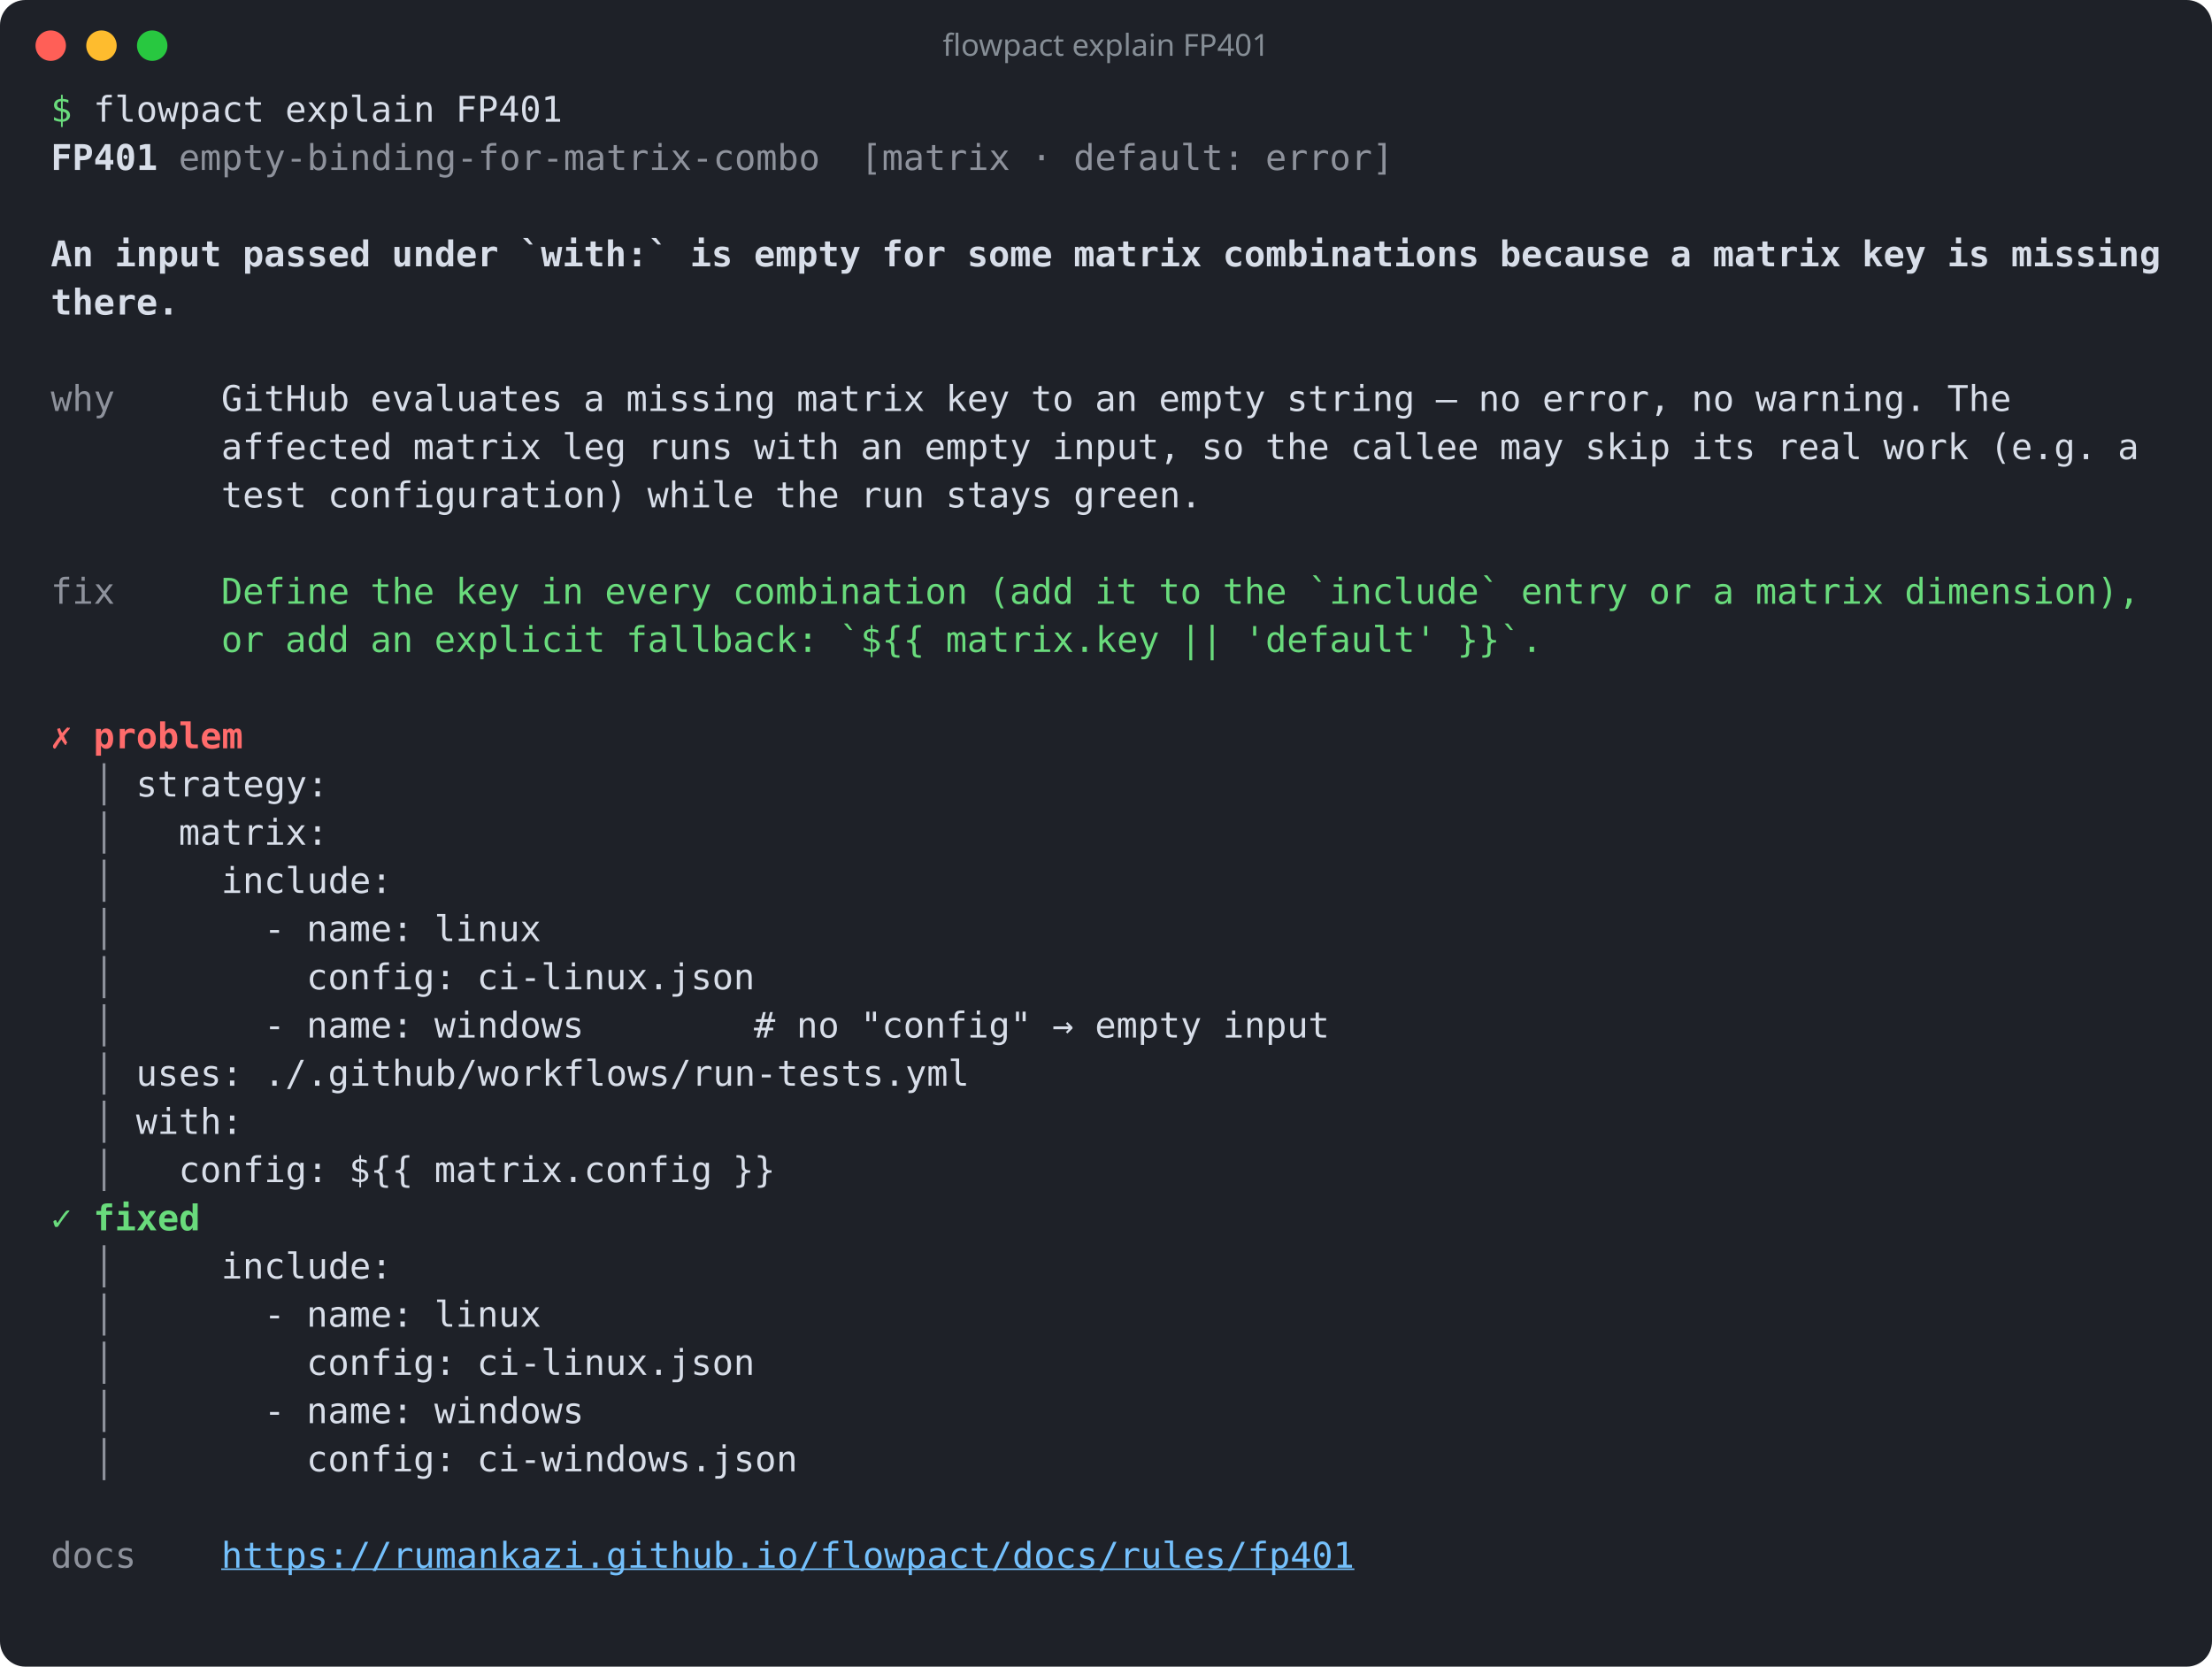
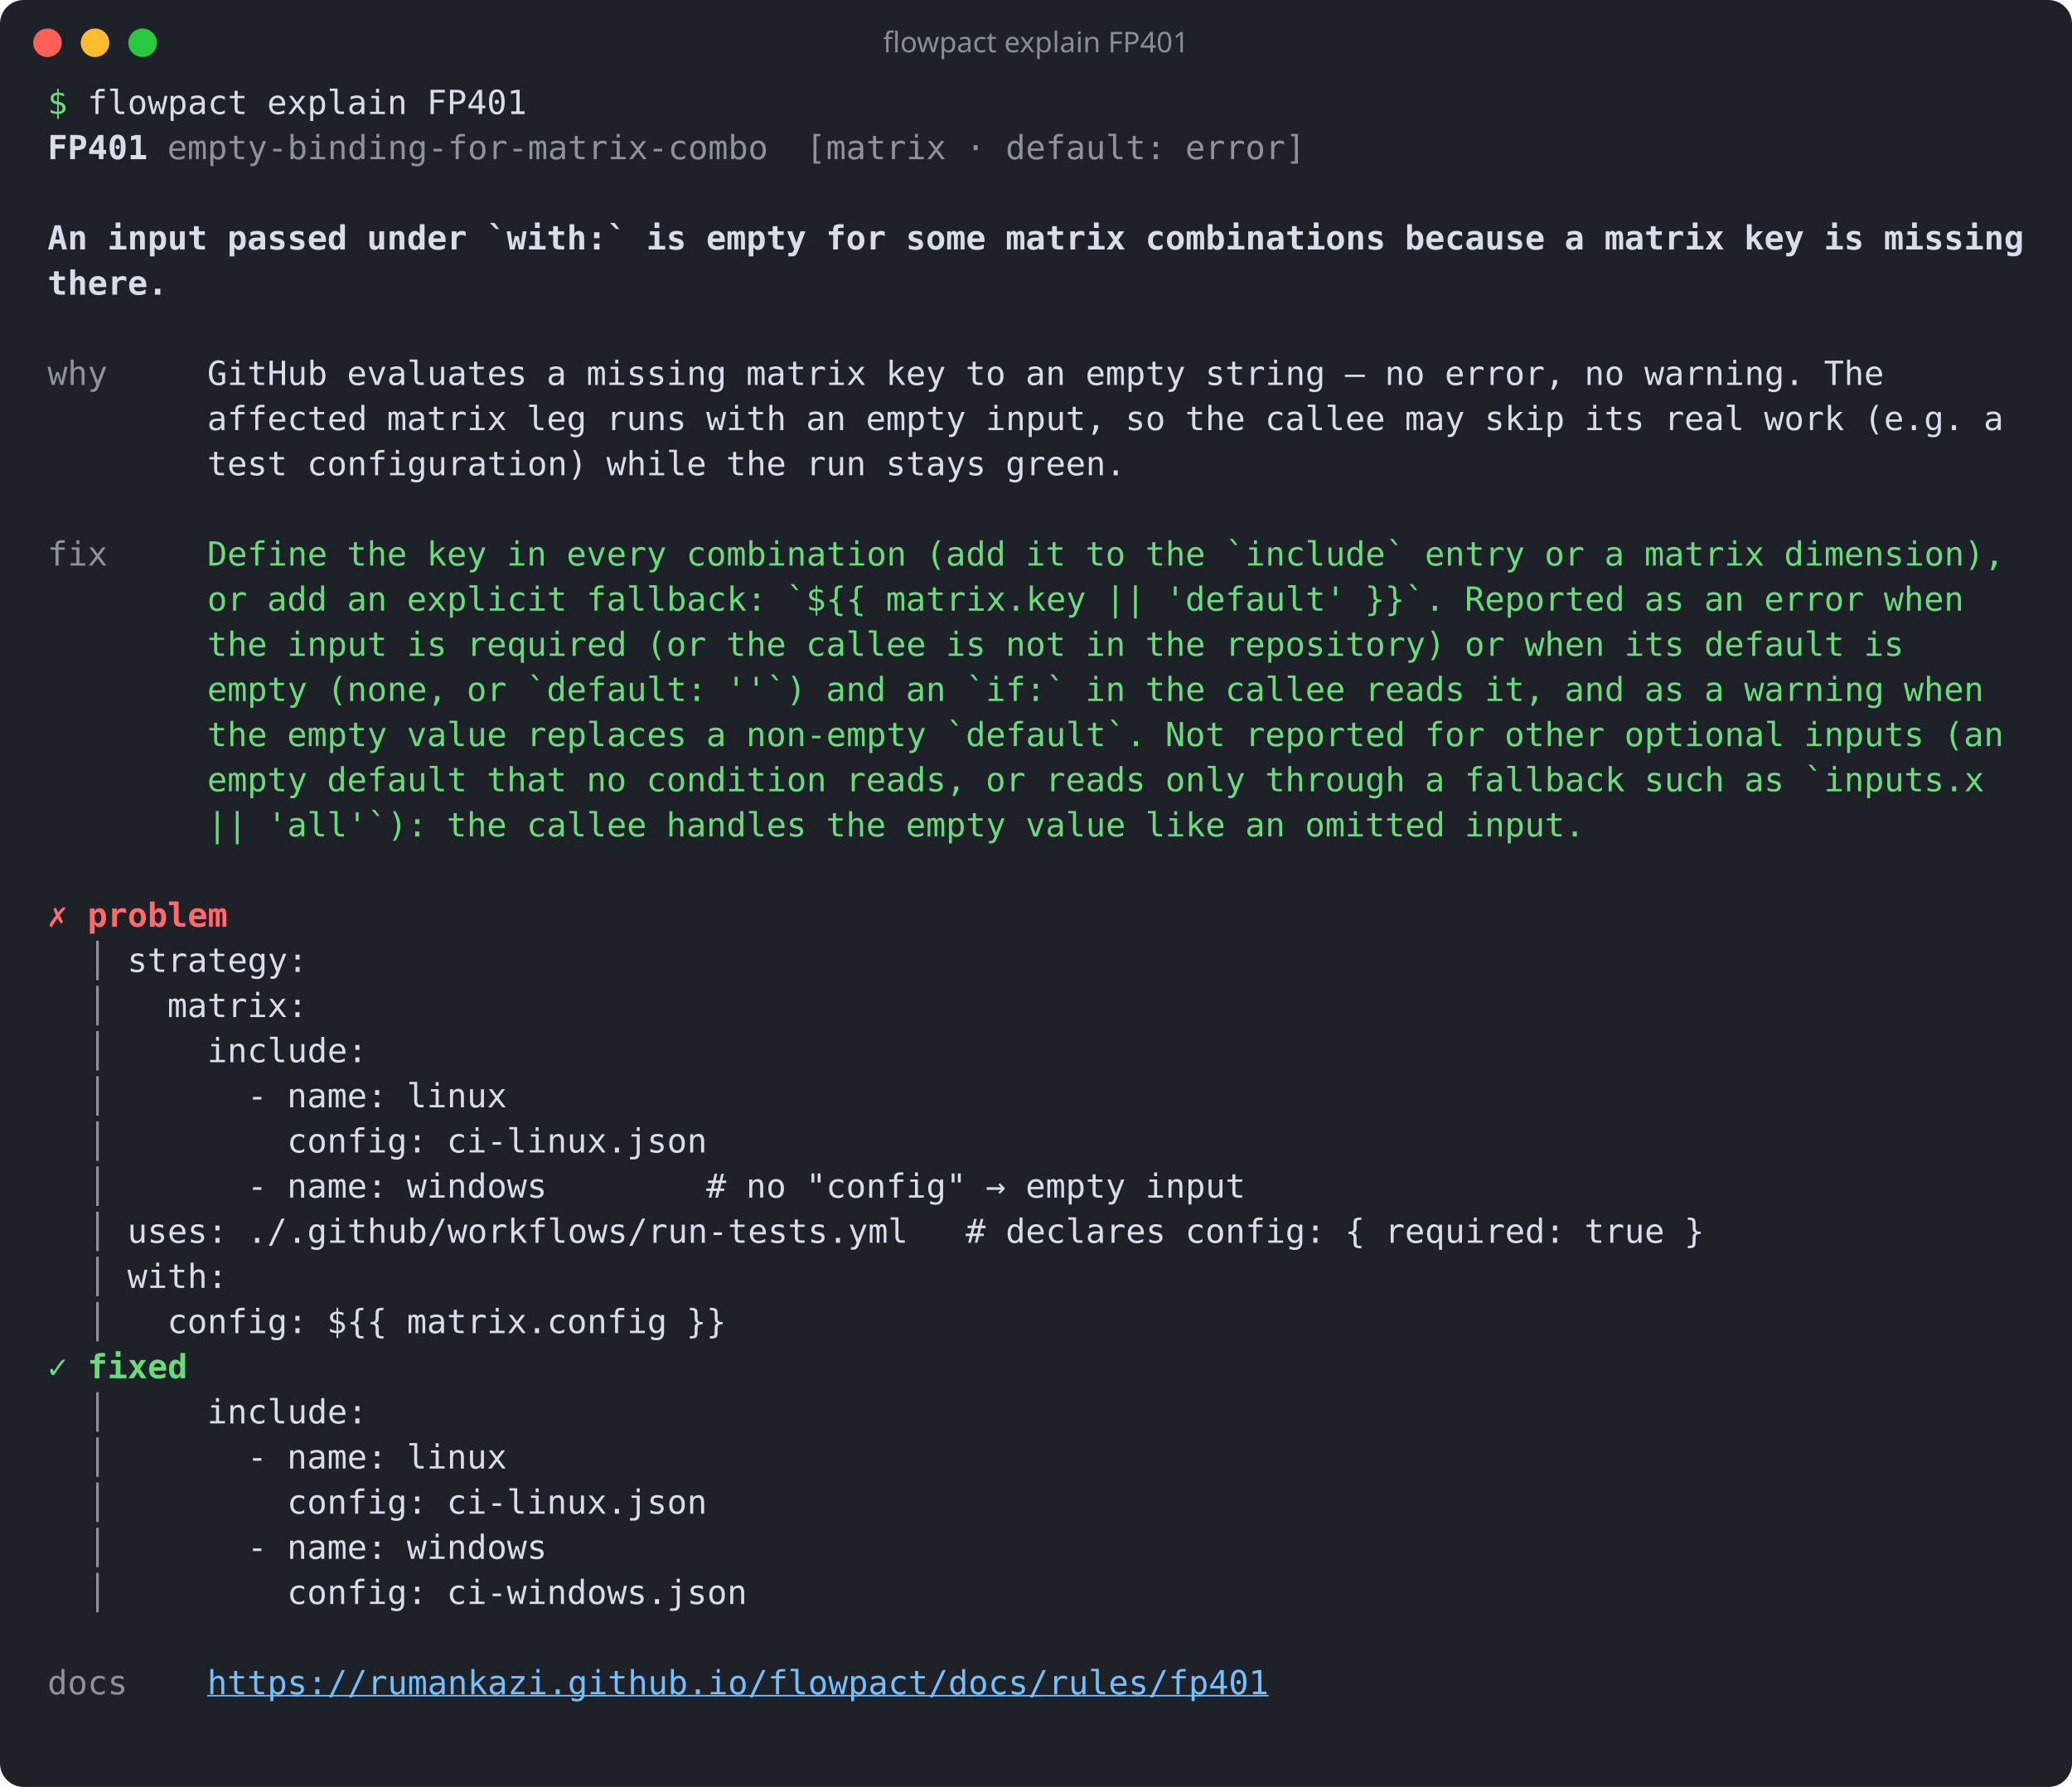
- <svg xmlns="http://www.w3.org/2000/svg" width="872" height="657" viewBox="0 0 872 657" role="img" aria-label="flowpact explain FP401">
+ <svg xmlns="http://www.w3.org/2000/svg" width="872" height="752" viewBox="0 0 872 752" role="img" aria-label="flowpact explain FP401">
  <rect width="100%" height="100%" rx="10" fill="#1e2128" />
  <circle cx="20" cy="18" r="6" fill="#ff5f57" />
  <circle cx="40" cy="18" r="6" fill="#febc2e" />
  <circle cx="60" cy="18" r="6" fill="#28c840" />
  <text x="436" y="22" fill="#868e96" font-family="ui-sans-serif,system-ui,sans-serif" font-size="12" text-anchor="middle">flowpact explain FP401</text>
  <g font-family="ui-monospace,SFMono-Regular,Menlo,Consolas,monospace" font-size="14" xml:space="preserve">
    <text y="48">
      <tspan x="20.0" textLength="8.4" lengthAdjust="spacingAndGlyphs" fill="#69db7c">$</tspan>
      <tspan x="36.8" textLength="67.2" lengthAdjust="spacingAndGlyphs" fill="#d8dee9">flowpact</tspan>
      <tspan x="112.4" textLength="58.8" lengthAdjust="spacingAndGlyphs" fill="#d8dee9">explain</tspan>
      <tspan x="179.6" textLength="42.0" lengthAdjust="spacingAndGlyphs" fill="#d8dee9">FP401</tspan>
    </text>
    <text y="67">
      <tspan x="20.0" textLength="42.0" lengthAdjust="spacingAndGlyphs" fill="#d8dee9" font-weight="700">FP401</tspan>
      <tspan x="70.4" textLength="252.0" lengthAdjust="spacingAndGlyphs" fill="#d8dee9" fill-opacity="0.6">empty-binding-for-matrix-combo</tspan>
      <tspan x="339.2" textLength="58.8" lengthAdjust="spacingAndGlyphs" fill="#d8dee9" fill-opacity="0.6">[matrix</tspan>
      <tspan x="406.4" textLength="8.4" lengthAdjust="spacingAndGlyphs" fill="#d8dee9" fill-opacity="0.6">·</tspan>
      <tspan x="423.2" textLength="67.2" lengthAdjust="spacingAndGlyphs" fill="#d8dee9" fill-opacity="0.6">default:</tspan>
      <tspan x="498.8" textLength="50.4" lengthAdjust="spacingAndGlyphs" fill="#d8dee9" fill-opacity="0.6">error]</tspan>
    </text>
    <text y="86" />
    <text y="105">
      <tspan x="20.0" textLength="16.8" lengthAdjust="spacingAndGlyphs" fill="#d8dee9" font-weight="700">An</tspan>
      <tspan x="45.2" textLength="42.0" lengthAdjust="spacingAndGlyphs" fill="#d8dee9" font-weight="700">input</tspan>
      <tspan x="95.6" textLength="50.4" lengthAdjust="spacingAndGlyphs" fill="#d8dee9" font-weight="700">passed</tspan>
      <tspan x="154.4" textLength="42.0" lengthAdjust="spacingAndGlyphs" fill="#d8dee9" font-weight="700">under</tspan>
      <tspan x="204.8" textLength="58.8" lengthAdjust="spacingAndGlyphs" fill="#d8dee9" font-weight="700">`with:`</tspan>
      <tspan x="272.0" textLength="16.8" lengthAdjust="spacingAndGlyphs" fill="#d8dee9" font-weight="700">is</tspan>
      <tspan x="297.2" textLength="42.0" lengthAdjust="spacingAndGlyphs" fill="#d8dee9" font-weight="700">empty</tspan>
      <tspan x="347.6" textLength="25.2" lengthAdjust="spacingAndGlyphs" fill="#d8dee9" font-weight="700">for</tspan>
      <tspan x="381.2" textLength="33.6" lengthAdjust="spacingAndGlyphs" fill="#d8dee9" font-weight="700">some</tspan>
      <tspan x="423.2" textLength="50.4" lengthAdjust="spacingAndGlyphs" fill="#d8dee9" font-weight="700">matrix</tspan>
      <tspan x="482.0" textLength="100.8" lengthAdjust="spacingAndGlyphs" fill="#d8dee9" font-weight="700">combinations</tspan>
      <tspan x="591.2" textLength="58.8" lengthAdjust="spacingAndGlyphs" fill="#d8dee9" font-weight="700">because</tspan>
      <tspan x="658.4" textLength="8.4" lengthAdjust="spacingAndGlyphs" fill="#d8dee9" font-weight="700">a</tspan>
      <tspan x="675.2" textLength="50.4" lengthAdjust="spacingAndGlyphs" fill="#d8dee9" font-weight="700">matrix</tspan>
      <tspan x="734.0" textLength="25.2" lengthAdjust="spacingAndGlyphs" fill="#d8dee9" font-weight="700">key</tspan>
      <tspan x="767.6" textLength="16.8" lengthAdjust="spacingAndGlyphs" fill="#d8dee9" font-weight="700">is</tspan>
      <tspan x="792.8" textLength="58.8" lengthAdjust="spacingAndGlyphs" fill="#d8dee9" font-weight="700">missing</tspan>
    </text>
    <text y="124">
      <tspan x="20.0" textLength="50.4" lengthAdjust="spacingAndGlyphs" fill="#d8dee9" font-weight="700">there.</tspan>
    </text>
    <text y="143" />
    <text y="162">
      <tspan x="20.0" textLength="25.2" lengthAdjust="spacingAndGlyphs" fill="#d8dee9" fill-opacity="0.6">why</tspan>
      <tspan x="87.2" textLength="50.4" lengthAdjust="spacingAndGlyphs" fill="#d8dee9">GitHub</tspan>
      <tspan x="146.0" textLength="75.6" lengthAdjust="spacingAndGlyphs" fill="#d8dee9">evaluates</tspan>
      <tspan x="230.0" textLength="8.4" lengthAdjust="spacingAndGlyphs" fill="#d8dee9">a</tspan>
      <tspan x="246.8" textLength="58.8" lengthAdjust="spacingAndGlyphs" fill="#d8dee9">missing</tspan>
      <tspan x="314.0" textLength="50.4" lengthAdjust="spacingAndGlyphs" fill="#d8dee9">matrix</tspan>
      <tspan x="372.8" textLength="25.2" lengthAdjust="spacingAndGlyphs" fill="#d8dee9">key</tspan>
      <tspan x="406.4" textLength="16.8" lengthAdjust="spacingAndGlyphs" fill="#d8dee9">to</tspan>
      <tspan x="431.6" textLength="16.8" lengthAdjust="spacingAndGlyphs" fill="#d8dee9">an</tspan>
      <tspan x="456.8" textLength="42.0" lengthAdjust="spacingAndGlyphs" fill="#d8dee9">empty</tspan>
      <tspan x="507.2" textLength="50.4" lengthAdjust="spacingAndGlyphs" fill="#d8dee9">string</tspan>
      <tspan x="566.0" textLength="8.4" lengthAdjust="spacingAndGlyphs" fill="#d8dee9">—</tspan>
      <tspan x="582.8" textLength="16.8" lengthAdjust="spacingAndGlyphs" fill="#d8dee9">no</tspan>
      <tspan x="608.0" textLength="50.4" lengthAdjust="spacingAndGlyphs" fill="#d8dee9">error,</tspan>
      <tspan x="666.8" textLength="16.8" lengthAdjust="spacingAndGlyphs" fill="#d8dee9">no</tspan>
      <tspan x="692.0" textLength="67.2" lengthAdjust="spacingAndGlyphs" fill="#d8dee9">warning.</tspan>
      <tspan x="767.6" textLength="25.2" lengthAdjust="spacingAndGlyphs" fill="#d8dee9">The</tspan>
    </text>
    <text y="181">
      <tspan x="87.2" textLength="67.2" lengthAdjust="spacingAndGlyphs" fill="#d8dee9">affected</tspan>
      <tspan x="162.8" textLength="50.4" lengthAdjust="spacingAndGlyphs" fill="#d8dee9">matrix</tspan>
      <tspan x="221.6" textLength="25.2" lengthAdjust="spacingAndGlyphs" fill="#d8dee9">leg</tspan>
      <tspan x="255.2" textLength="33.6" lengthAdjust="spacingAndGlyphs" fill="#d8dee9">runs</tspan>
      <tspan x="297.2" textLength="33.6" lengthAdjust="spacingAndGlyphs" fill="#d8dee9">with</tspan>
      <tspan x="339.2" textLength="16.8" lengthAdjust="spacingAndGlyphs" fill="#d8dee9">an</tspan>
      <tspan x="364.4" textLength="42.0" lengthAdjust="spacingAndGlyphs" fill="#d8dee9">empty</tspan>
      <tspan x="414.8" textLength="50.4" lengthAdjust="spacingAndGlyphs" fill="#d8dee9">input,</tspan>
      <tspan x="473.6" textLength="16.8" lengthAdjust="spacingAndGlyphs" fill="#d8dee9">so</tspan>
      <tspan x="498.8" textLength="25.2" lengthAdjust="spacingAndGlyphs" fill="#d8dee9">the</tspan>
      <tspan x="532.4" textLength="50.4" lengthAdjust="spacingAndGlyphs" fill="#d8dee9">callee</tspan>
      <tspan x="591.2" textLength="25.2" lengthAdjust="spacingAndGlyphs" fill="#d8dee9">may</tspan>
      <tspan x="624.8" textLength="33.6" lengthAdjust="spacingAndGlyphs" fill="#d8dee9">skip</tspan>
      <tspan x="666.8" textLength="25.2" lengthAdjust="spacingAndGlyphs" fill="#d8dee9">its</tspan>
      <tspan x="700.4" textLength="33.6" lengthAdjust="spacingAndGlyphs" fill="#d8dee9">real</tspan>
      <tspan x="742.4" textLength="33.6" lengthAdjust="spacingAndGlyphs" fill="#d8dee9">work</tspan>
      <tspan x="784.4" textLength="42.0" lengthAdjust="spacingAndGlyphs" fill="#d8dee9">(e.g.</tspan>
      <tspan x="834.8" textLength="8.4" lengthAdjust="spacingAndGlyphs" fill="#d8dee9">a</tspan>
    </text>
    <text y="200">
      <tspan x="87.2" textLength="33.6" lengthAdjust="spacingAndGlyphs" fill="#d8dee9">test</tspan>
      <tspan x="129.2" textLength="117.6" lengthAdjust="spacingAndGlyphs" fill="#d8dee9">configuration)</tspan>
      <tspan x="255.2" textLength="42.0" lengthAdjust="spacingAndGlyphs" fill="#d8dee9">while</tspan>
      <tspan x="305.6" textLength="25.2" lengthAdjust="spacingAndGlyphs" fill="#d8dee9">the</tspan>
      <tspan x="339.2" textLength="25.2" lengthAdjust="spacingAndGlyphs" fill="#d8dee9">run</tspan>
      <tspan x="372.8" textLength="42.0" lengthAdjust="spacingAndGlyphs" fill="#d8dee9">stays</tspan>
      <tspan x="423.2" textLength="50.4" lengthAdjust="spacingAndGlyphs" fill="#d8dee9">green.</tspan>
    </text>
    <text y="219" />
    <text y="238">
      <tspan x="20.0" textLength="25.2" lengthAdjust="spacingAndGlyphs" fill="#d8dee9" fill-opacity="0.6">fix</tspan>
      <tspan x="87.2" textLength="50.4" lengthAdjust="spacingAndGlyphs" fill="#69db7c">Define</tspan>
      <tspan x="146.0" textLength="25.2" lengthAdjust="spacingAndGlyphs" fill="#69db7c">the</tspan>
      <tspan x="179.6" textLength="25.2" lengthAdjust="spacingAndGlyphs" fill="#69db7c">key</tspan>
      <tspan x="213.2" textLength="16.8" lengthAdjust="spacingAndGlyphs" fill="#69db7c">in</tspan>
      <tspan x="238.4" textLength="42.0" lengthAdjust="spacingAndGlyphs" fill="#69db7c">every</tspan>
      <tspan x="288.8" textLength="92.4" lengthAdjust="spacingAndGlyphs" fill="#69db7c">combination</tspan>
      <tspan x="389.6" textLength="33.6" lengthAdjust="spacingAndGlyphs" fill="#69db7c">(add</tspan>
      <tspan x="431.6" textLength="16.8" lengthAdjust="spacingAndGlyphs" fill="#69db7c">it</tspan>
      <tspan x="456.8" textLength="16.8" lengthAdjust="spacingAndGlyphs" fill="#69db7c">to</tspan>
      <tspan x="482.0" textLength="25.2" lengthAdjust="spacingAndGlyphs" fill="#69db7c">the</tspan>
      <tspan x="515.6" textLength="75.6" lengthAdjust="spacingAndGlyphs" fill="#69db7c">`include`</tspan>
      <tspan x="599.6" textLength="42.0" lengthAdjust="spacingAndGlyphs" fill="#69db7c">entry</tspan>
      <tspan x="650.0" textLength="16.8" lengthAdjust="spacingAndGlyphs" fill="#69db7c">or</tspan>
      <tspan x="675.2" textLength="8.4" lengthAdjust="spacingAndGlyphs" fill="#69db7c">a</tspan>
      <tspan x="692.0" textLength="50.4" lengthAdjust="spacingAndGlyphs" fill="#69db7c">matrix</tspan>
      <tspan x="750.8" textLength="92.4" lengthAdjust="spacingAndGlyphs" fill="#69db7c">dimension),</tspan>
    </text>
    <text y="257">
      <tspan x="87.2" textLength="16.8" lengthAdjust="spacingAndGlyphs" fill="#69db7c">or</tspan>
      <tspan x="112.4" textLength="25.2" lengthAdjust="spacingAndGlyphs" fill="#69db7c">add</tspan>
      <tspan x="146.0" textLength="16.8" lengthAdjust="spacingAndGlyphs" fill="#69db7c">an</tspan>
      <tspan x="171.2" textLength="67.2" lengthAdjust="spacingAndGlyphs" fill="#69db7c">explicit</tspan>
      <tspan x="246.8" textLength="75.6" lengthAdjust="spacingAndGlyphs" fill="#69db7c">fallback:</tspan>
      <tspan x="330.8" textLength="33.6" lengthAdjust="spacingAndGlyphs" fill="#69db7c">`${{</tspan>
      <tspan x="372.8" textLength="84.0" lengthAdjust="spacingAndGlyphs" fill="#69db7c">matrix.key</tspan>
      <tspan x="465.2" textLength="16.8" lengthAdjust="spacingAndGlyphs" fill="#69db7c">||</tspan>
      <tspan x="490.4" textLength="75.6" lengthAdjust="spacingAndGlyphs" fill="#69db7c">'default'</tspan>
      <tspan x="574.4" textLength="33.6" lengthAdjust="spacingAndGlyphs" fill="#69db7c">}}`.</tspan>
-     </text>
-     <text y="276" />
+       <tspan x="616.4" textLength="67.2" lengthAdjust="spacingAndGlyphs" fill="#69db7c">Reported</tspan>
+       <tspan x="692.0" textLength="16.8" lengthAdjust="spacingAndGlyphs" fill="#69db7c">as</tspan>
+       <tspan x="717.2" textLength="16.8" lengthAdjust="spacingAndGlyphs" fill="#69db7c">an</tspan>
+       <tspan x="742.4" textLength="42.0" lengthAdjust="spacingAndGlyphs" fill="#69db7c">error</tspan>
+       <tspan x="792.8" textLength="33.6" lengthAdjust="spacingAndGlyphs" fill="#69db7c">when</tspan>
+     </text>
+     <text y="276">
+       <tspan x="87.2" textLength="25.2" lengthAdjust="spacingAndGlyphs" fill="#69db7c">the</tspan>
+       <tspan x="120.8" textLength="42.0" lengthAdjust="spacingAndGlyphs" fill="#69db7c">input</tspan>
+       <tspan x="171.2" textLength="16.8" lengthAdjust="spacingAndGlyphs" fill="#69db7c">is</tspan>
+       <tspan x="196.4" textLength="67.2" lengthAdjust="spacingAndGlyphs" fill="#69db7c">required</tspan>
+       <tspan x="272.0" textLength="25.2" lengthAdjust="spacingAndGlyphs" fill="#69db7c">(or</tspan>
+       <tspan x="305.6" textLength="25.2" lengthAdjust="spacingAndGlyphs" fill="#69db7c">the</tspan>
+       <tspan x="339.2" textLength="50.4" lengthAdjust="spacingAndGlyphs" fill="#69db7c">callee</tspan>
+       <tspan x="398.0" textLength="16.8" lengthAdjust="spacingAndGlyphs" fill="#69db7c">is</tspan>
+       <tspan x="423.2" textLength="25.2" lengthAdjust="spacingAndGlyphs" fill="#69db7c">not</tspan>
+       <tspan x="456.8" textLength="16.8" lengthAdjust="spacingAndGlyphs" fill="#69db7c">in</tspan>
+       <tspan x="482.0" textLength="25.2" lengthAdjust="spacingAndGlyphs" fill="#69db7c">the</tspan>
+       <tspan x="515.6" textLength="92.4" lengthAdjust="spacingAndGlyphs" fill="#69db7c">repository)</tspan>
+       <tspan x="616.4" textLength="16.8" lengthAdjust="spacingAndGlyphs" fill="#69db7c">or</tspan>
+       <tspan x="641.6" textLength="33.6" lengthAdjust="spacingAndGlyphs" fill="#69db7c">when</tspan>
+       <tspan x="683.6" textLength="25.2" lengthAdjust="spacingAndGlyphs" fill="#69db7c">its</tspan>
+       <tspan x="717.2" textLength="58.8" lengthAdjust="spacingAndGlyphs" fill="#69db7c">default</tspan>
+       <tspan x="784.4" textLength="16.8" lengthAdjust="spacingAndGlyphs" fill="#69db7c">is</tspan>
+     </text>
    <text y="295">
+       <tspan x="87.2" textLength="42.0" lengthAdjust="spacingAndGlyphs" fill="#69db7c">empty</tspan>
+       <tspan x="137.6" textLength="50.4" lengthAdjust="spacingAndGlyphs" fill="#69db7c">(none,</tspan>
+       <tspan x="196.4" textLength="16.8" lengthAdjust="spacingAndGlyphs" fill="#69db7c">or</tspan>
+       <tspan x="221.6" textLength="75.6" lengthAdjust="spacingAndGlyphs" fill="#69db7c">`default:</tspan>
+       <tspan x="305.6" textLength="33.6" lengthAdjust="spacingAndGlyphs" fill="#69db7c">''`)</tspan>
+       <tspan x="347.6" textLength="25.2" lengthAdjust="spacingAndGlyphs" fill="#69db7c">and</tspan>
+       <tspan x="381.2" textLength="16.8" lengthAdjust="spacingAndGlyphs" fill="#69db7c">an</tspan>
+       <tspan x="406.4" textLength="42.0" lengthAdjust="spacingAndGlyphs" fill="#69db7c">`if:`</tspan>
+       <tspan x="456.8" textLength="16.8" lengthAdjust="spacingAndGlyphs" fill="#69db7c">in</tspan>
+       <tspan x="482.0" textLength="25.2" lengthAdjust="spacingAndGlyphs" fill="#69db7c">the</tspan>
+       <tspan x="515.6" textLength="50.4" lengthAdjust="spacingAndGlyphs" fill="#69db7c">callee</tspan>
+       <tspan x="574.4" textLength="42.0" lengthAdjust="spacingAndGlyphs" fill="#69db7c">reads</tspan>
+       <tspan x="624.8" textLength="25.2" lengthAdjust="spacingAndGlyphs" fill="#69db7c">it,</tspan>
+       <tspan x="658.4" textLength="25.2" lengthAdjust="spacingAndGlyphs" fill="#69db7c">and</tspan>
+       <tspan x="692.0" textLength="16.8" lengthAdjust="spacingAndGlyphs" fill="#69db7c">as</tspan>
+       <tspan x="717.2" textLength="8.4" lengthAdjust="spacingAndGlyphs" fill="#69db7c">a</tspan>
+       <tspan x="734.0" textLength="58.8" lengthAdjust="spacingAndGlyphs" fill="#69db7c">warning</tspan>
+       <tspan x="801.2" textLength="33.6" lengthAdjust="spacingAndGlyphs" fill="#69db7c">when</tspan>
+     </text>
+     <text y="314">
+       <tspan x="87.2" textLength="25.2" lengthAdjust="spacingAndGlyphs" fill="#69db7c">the</tspan>
+       <tspan x="120.8" textLength="42.0" lengthAdjust="spacingAndGlyphs" fill="#69db7c">empty</tspan>
+       <tspan x="171.2" textLength="42.0" lengthAdjust="spacingAndGlyphs" fill="#69db7c">value</tspan>
+       <tspan x="221.6" textLength="67.2" lengthAdjust="spacingAndGlyphs" fill="#69db7c">replaces</tspan>
+       <tspan x="297.2" textLength="8.4" lengthAdjust="spacingAndGlyphs" fill="#69db7c">a</tspan>
+       <tspan x="314.0" textLength="75.6" lengthAdjust="spacingAndGlyphs" fill="#69db7c">non-empty</tspan>
+       <tspan x="398.0" textLength="84.0" lengthAdjust="spacingAndGlyphs" fill="#69db7c">`default`.</tspan>
+       <tspan x="490.4" textLength="25.2" lengthAdjust="spacingAndGlyphs" fill="#69db7c">Not</tspan>
+       <tspan x="524.0" textLength="67.2" lengthAdjust="spacingAndGlyphs" fill="#69db7c">reported</tspan>
+       <tspan x="599.6" textLength="25.2" lengthAdjust="spacingAndGlyphs" fill="#69db7c">for</tspan>
+       <tspan x="633.2" textLength="42.0" lengthAdjust="spacingAndGlyphs" fill="#69db7c">other</tspan>
+       <tspan x="683.6" textLength="67.2" lengthAdjust="spacingAndGlyphs" fill="#69db7c">optional</tspan>
+       <tspan x="759.2" textLength="50.4" lengthAdjust="spacingAndGlyphs" fill="#69db7c">inputs</tspan>
+       <tspan x="818.0" textLength="25.2" lengthAdjust="spacingAndGlyphs" fill="#69db7c">(an</tspan>
+     </text>
+     <text y="333">
+       <tspan x="87.2" textLength="42.0" lengthAdjust="spacingAndGlyphs" fill="#69db7c">empty</tspan>
+       <tspan x="137.6" textLength="58.8" lengthAdjust="spacingAndGlyphs" fill="#69db7c">default</tspan>
+       <tspan x="204.8" textLength="33.6" lengthAdjust="spacingAndGlyphs" fill="#69db7c">that</tspan>
+       <tspan x="246.8" textLength="16.8" lengthAdjust="spacingAndGlyphs" fill="#69db7c">no</tspan>
+       <tspan x="272.0" textLength="75.6" lengthAdjust="spacingAndGlyphs" fill="#69db7c">condition</tspan>
+       <tspan x="356.0" textLength="50.4" lengthAdjust="spacingAndGlyphs" fill="#69db7c">reads,</tspan>
+       <tspan x="414.8" textLength="16.8" lengthAdjust="spacingAndGlyphs" fill="#69db7c">or</tspan>
+       <tspan x="440.0" textLength="42.0" lengthAdjust="spacingAndGlyphs" fill="#69db7c">reads</tspan>
+       <tspan x="490.4" textLength="33.6" lengthAdjust="spacingAndGlyphs" fill="#69db7c">only</tspan>
+       <tspan x="532.4" textLength="58.8" lengthAdjust="spacingAndGlyphs" fill="#69db7c">through</tspan>
+       <tspan x="599.6" textLength="8.4" lengthAdjust="spacingAndGlyphs" fill="#69db7c">a</tspan>
+       <tspan x="616.4" textLength="67.2" lengthAdjust="spacingAndGlyphs" fill="#69db7c">fallback</tspan>
+       <tspan x="692.0" textLength="33.6" lengthAdjust="spacingAndGlyphs" fill="#69db7c">such</tspan>
+       <tspan x="734.0" textLength="16.8" lengthAdjust="spacingAndGlyphs" fill="#69db7c">as</tspan>
+       <tspan x="759.2" textLength="75.6" lengthAdjust="spacingAndGlyphs" fill="#69db7c">`inputs.x</tspan>
+     </text>
+     <text y="352">
+       <tspan x="87.2" textLength="16.8" lengthAdjust="spacingAndGlyphs" fill="#69db7c">||</tspan>
+       <tspan x="112.4" textLength="67.2" lengthAdjust="spacingAndGlyphs" fill="#69db7c">'all'`):</tspan>
+       <tspan x="188.0" textLength="25.2" lengthAdjust="spacingAndGlyphs" fill="#69db7c">the</tspan>
+       <tspan x="221.6" textLength="50.4" lengthAdjust="spacingAndGlyphs" fill="#69db7c">callee</tspan>
+       <tspan x="280.4" textLength="58.8" lengthAdjust="spacingAndGlyphs" fill="#69db7c">handles</tspan>
+       <tspan x="347.6" textLength="25.2" lengthAdjust="spacingAndGlyphs" fill="#69db7c">the</tspan>
+       <tspan x="381.2" textLength="42.0" lengthAdjust="spacingAndGlyphs" fill="#69db7c">empty</tspan>
+       <tspan x="431.6" textLength="42.0" lengthAdjust="spacingAndGlyphs" fill="#69db7c">value</tspan>
+       <tspan x="482.0" textLength="33.6" lengthAdjust="spacingAndGlyphs" fill="#69db7c">like</tspan>
+       <tspan x="524.0" textLength="16.8" lengthAdjust="spacingAndGlyphs" fill="#69db7c">an</tspan>
+       <tspan x="549.2" textLength="58.8" lengthAdjust="spacingAndGlyphs" fill="#69db7c">omitted</tspan>
+       <tspan x="616.4" textLength="50.4" lengthAdjust="spacingAndGlyphs" fill="#69db7c">input.</tspan>
+     </text>
+     <text y="371" />
+     <text y="390">
      <tspan x="20.0" textLength="8.4" lengthAdjust="spacingAndGlyphs" fill="#ff6b6b" font-weight="700">✗</tspan>
      <tspan x="36.8" textLength="58.8" lengthAdjust="spacingAndGlyphs" fill="#ff6b6b" font-weight="700">problem</tspan>
    </text>
-     <text y="314">
+     <text y="409">
      <tspan x="36.8" textLength="8.4" lengthAdjust="spacingAndGlyphs" fill="#d8dee9" fill-opacity="0.6">│</tspan>
      <tspan x="53.6" textLength="75.6" lengthAdjust="spacingAndGlyphs" fill="#d8dee9">strategy:</tspan>
    </text>
-     <text y="333">
+     <text y="428">
      <tspan x="36.8" textLength="8.4" lengthAdjust="spacingAndGlyphs" fill="#d8dee9" fill-opacity="0.6">│</tspan>
      <tspan x="70.4" textLength="58.8" lengthAdjust="spacingAndGlyphs" fill="#d8dee9">matrix:</tspan>
    </text>
-     <text y="352">
+     <text y="447">
      <tspan x="36.8" textLength="8.4" lengthAdjust="spacingAndGlyphs" fill="#d8dee9" fill-opacity="0.6">│</tspan>
      <tspan x="87.2" textLength="67.2" lengthAdjust="spacingAndGlyphs" fill="#d8dee9">include:</tspan>
    </text>
-     <text y="371">
+     <text y="466">
      <tspan x="36.8" textLength="8.4" lengthAdjust="spacingAndGlyphs" fill="#d8dee9" fill-opacity="0.6">│</tspan>
      <tspan x="104.0" textLength="8.4" lengthAdjust="spacingAndGlyphs" fill="#d8dee9">-</tspan>
      <tspan x="120.8" textLength="42.0" lengthAdjust="spacingAndGlyphs" fill="#d8dee9">name:</tspan>
      <tspan x="171.2" textLength="42.0" lengthAdjust="spacingAndGlyphs" fill="#d8dee9">linux</tspan>
    </text>
-     <text y="390">
+     <text y="485">
      <tspan x="36.8" textLength="8.4" lengthAdjust="spacingAndGlyphs" fill="#d8dee9" fill-opacity="0.6">│</tspan>
      <tspan x="120.8" textLength="58.8" lengthAdjust="spacingAndGlyphs" fill="#d8dee9">config:</tspan>
      <tspan x="188.0" textLength="109.2" lengthAdjust="spacingAndGlyphs" fill="#d8dee9">ci-linux.json</tspan>
    </text>
-     <text y="409">
+     <text y="504">
      <tspan x="36.8" textLength="8.4" lengthAdjust="spacingAndGlyphs" fill="#d8dee9" fill-opacity="0.6">│</tspan>
      <tspan x="104.0" textLength="8.4" lengthAdjust="spacingAndGlyphs" fill="#d8dee9">-</tspan>
      <tspan x="120.8" textLength="42.0" lengthAdjust="spacingAndGlyphs" fill="#d8dee9">name:</tspan>
      <tspan x="171.2" textLength="58.8" lengthAdjust="spacingAndGlyphs" fill="#d8dee9">windows</tspan>
      <tspan x="297.2" textLength="8.4" lengthAdjust="spacingAndGlyphs" fill="#d8dee9">#</tspan>
      <tspan x="314.0" textLength="16.8" lengthAdjust="spacingAndGlyphs" fill="#d8dee9">no</tspan>
      <tspan x="339.2" textLength="67.2" lengthAdjust="spacingAndGlyphs" fill="#d8dee9">"config"</tspan>
      <tspan x="414.8" textLength="8.4" lengthAdjust="spacingAndGlyphs" fill="#d8dee9">→</tspan>
      <tspan x="431.6" textLength="42.0" lengthAdjust="spacingAndGlyphs" fill="#d8dee9">empty</tspan>
      <tspan x="482.0" textLength="42.0" lengthAdjust="spacingAndGlyphs" fill="#d8dee9">input</tspan>
    </text>
-     <text y="428">
+     <text y="523">
      <tspan x="36.8" textLength="8.4" lengthAdjust="spacingAndGlyphs" fill="#d8dee9" fill-opacity="0.6">│</tspan>
      <tspan x="53.6" textLength="42.0" lengthAdjust="spacingAndGlyphs" fill="#d8dee9">uses:</tspan>
      <tspan x="104.0" textLength="277.2" lengthAdjust="spacingAndGlyphs" fill="#d8dee9">./.github/workflows/run-tests.yml</tspan>
-     </text>
-     <text y="447">
+       <tspan x="406.4" textLength="8.4" lengthAdjust="spacingAndGlyphs" fill="#d8dee9">#</tspan>
+       <tspan x="423.2" textLength="67.2" lengthAdjust="spacingAndGlyphs" fill="#d8dee9">declares</tspan>
+       <tspan x="498.8" textLength="58.8" lengthAdjust="spacingAndGlyphs" fill="#d8dee9">config:</tspan>
+       <tspan x="566.0" textLength="8.4" lengthAdjust="spacingAndGlyphs" fill="#d8dee9">{</tspan>
+       <tspan x="582.8" textLength="75.6" lengthAdjust="spacingAndGlyphs" fill="#d8dee9">required:</tspan>
+       <tspan x="666.8" textLength="33.6" lengthAdjust="spacingAndGlyphs" fill="#d8dee9">true</tspan>
+       <tspan x="708.8" textLength="8.4" lengthAdjust="spacingAndGlyphs" fill="#d8dee9">}</tspan>
+     </text>
+     <text y="542">
      <tspan x="36.8" textLength="8.4" lengthAdjust="spacingAndGlyphs" fill="#d8dee9" fill-opacity="0.6">│</tspan>
      <tspan x="53.6" textLength="42.0" lengthAdjust="spacingAndGlyphs" fill="#d8dee9">with:</tspan>
    </text>
-     <text y="466">
+     <text y="561">
      <tspan x="36.8" textLength="8.4" lengthAdjust="spacingAndGlyphs" fill="#d8dee9" fill-opacity="0.6">│</tspan>
      <tspan x="70.4" textLength="58.8" lengthAdjust="spacingAndGlyphs" fill="#d8dee9">config:</tspan>
      <tspan x="137.6" textLength="25.2" lengthAdjust="spacingAndGlyphs" fill="#d8dee9">${{</tspan>
      <tspan x="171.2" textLength="109.2" lengthAdjust="spacingAndGlyphs" fill="#d8dee9">matrix.config</tspan>
      <tspan x="288.8" textLength="16.8" lengthAdjust="spacingAndGlyphs" fill="#d8dee9">}}</tspan>
    </text>
-     <text y="485">
+     <text y="580">
      <tspan x="20.0" textLength="8.4" lengthAdjust="spacingAndGlyphs" fill="#69db7c" font-weight="700">✓</tspan>
      <tspan x="36.8" textLength="42.0" lengthAdjust="spacingAndGlyphs" fill="#69db7c" font-weight="700">fixed</tspan>
    </text>
-     <text y="504">
+     <text y="599">
      <tspan x="36.8" textLength="8.4" lengthAdjust="spacingAndGlyphs" fill="#d8dee9" fill-opacity="0.6">│</tspan>
      <tspan x="87.2" textLength="67.2" lengthAdjust="spacingAndGlyphs" fill="#d8dee9">include:</tspan>
    </text>
-     <text y="523">
+     <text y="618">
      <tspan x="36.8" textLength="8.4" lengthAdjust="spacingAndGlyphs" fill="#d8dee9" fill-opacity="0.6">│</tspan>
      <tspan x="104.0" textLength="8.4" lengthAdjust="spacingAndGlyphs" fill="#d8dee9">-</tspan>
      <tspan x="120.8" textLength="42.0" lengthAdjust="spacingAndGlyphs" fill="#d8dee9">name:</tspan>
      <tspan x="171.2" textLength="42.0" lengthAdjust="spacingAndGlyphs" fill="#d8dee9">linux</tspan>
    </text>
-     <text y="542">
+     <text y="637">
      <tspan x="36.8" textLength="8.4" lengthAdjust="spacingAndGlyphs" fill="#d8dee9" fill-opacity="0.6">│</tspan>
      <tspan x="120.8" textLength="58.8" lengthAdjust="spacingAndGlyphs" fill="#d8dee9">config:</tspan>
      <tspan x="188.0" textLength="109.2" lengthAdjust="spacingAndGlyphs" fill="#d8dee9">ci-linux.json</tspan>
    </text>
-     <text y="561">
+     <text y="656">
      <tspan x="36.8" textLength="8.4" lengthAdjust="spacingAndGlyphs" fill="#d8dee9" fill-opacity="0.6">│</tspan>
      <tspan x="104.0" textLength="8.4" lengthAdjust="spacingAndGlyphs" fill="#d8dee9">-</tspan>
      <tspan x="120.8" textLength="42.0" lengthAdjust="spacingAndGlyphs" fill="#d8dee9">name:</tspan>
      <tspan x="171.2" textLength="58.8" lengthAdjust="spacingAndGlyphs" fill="#d8dee9">windows</tspan>
    </text>
-     <text y="580">
+     <text y="675">
      <tspan x="36.8" textLength="8.4" lengthAdjust="spacingAndGlyphs" fill="#d8dee9" fill-opacity="0.6">│</tspan>
      <tspan x="120.8" textLength="58.8" lengthAdjust="spacingAndGlyphs" fill="#d8dee9">config:</tspan>
      <tspan x="188.0" textLength="126.0" lengthAdjust="spacingAndGlyphs" fill="#d8dee9">ci-windows.json</tspan>
    </text>
-     <text y="599" />
-     <text y="618">
+     <text y="694" />
+     <text y="713">
      <tspan x="20.0" textLength="33.6" lengthAdjust="spacingAndGlyphs" fill="#d8dee9" fill-opacity="0.6">docs</tspan>
      <tspan x="87.2" textLength="445.2" lengthAdjust="spacingAndGlyphs" fill="#74c0fc" text-decoration="underline">https://rumankazi.github.io/flowpact/docs/rules/fp401</tspan>
    </text>
  </g>
</svg>
